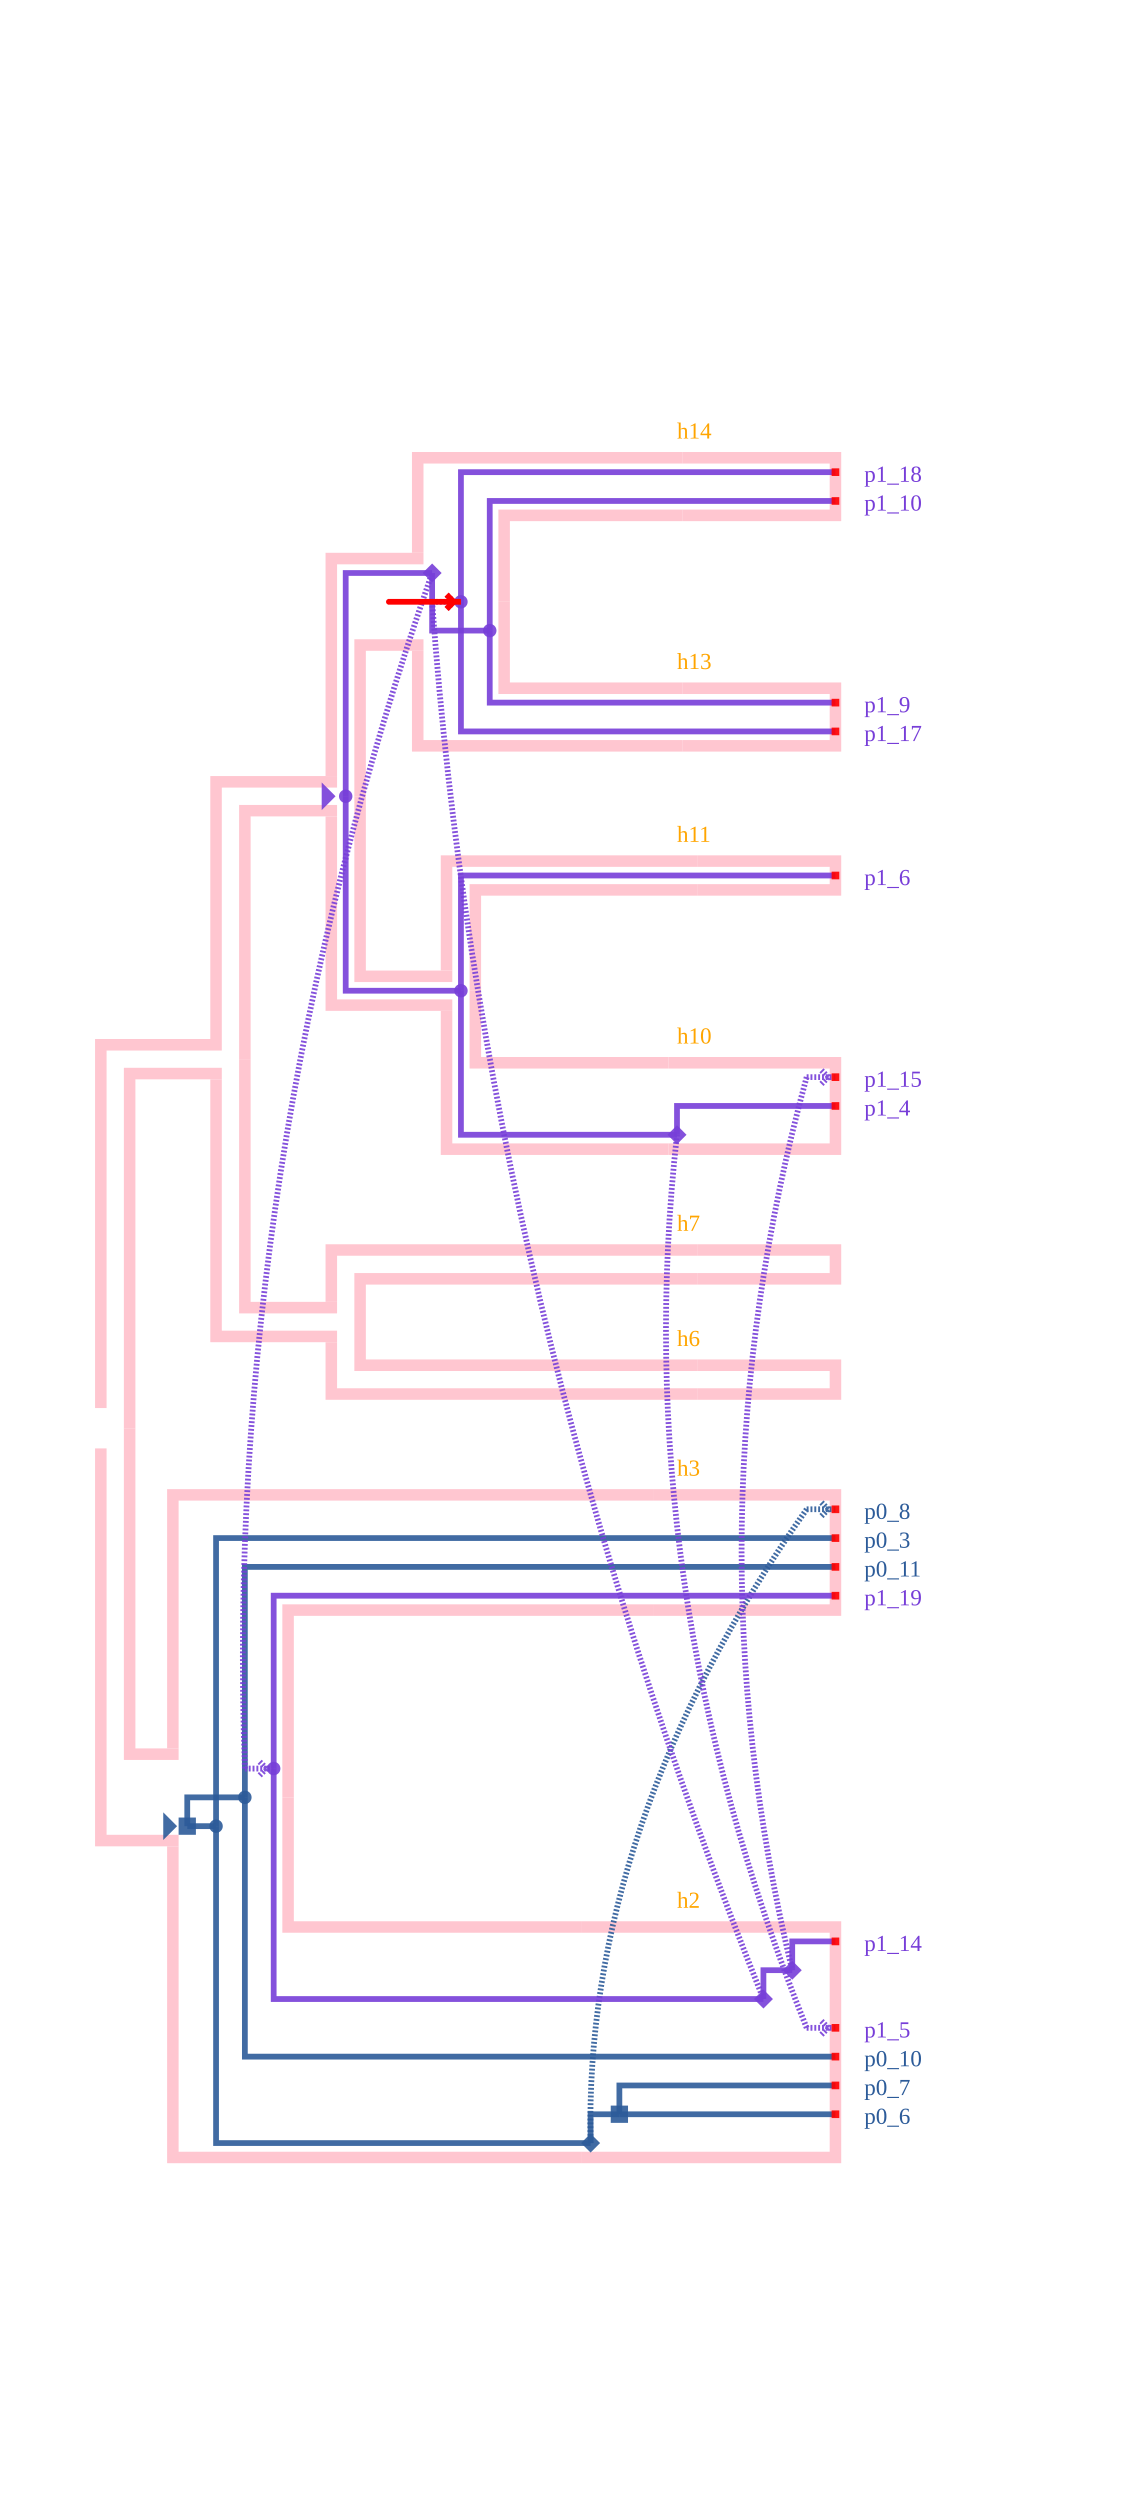
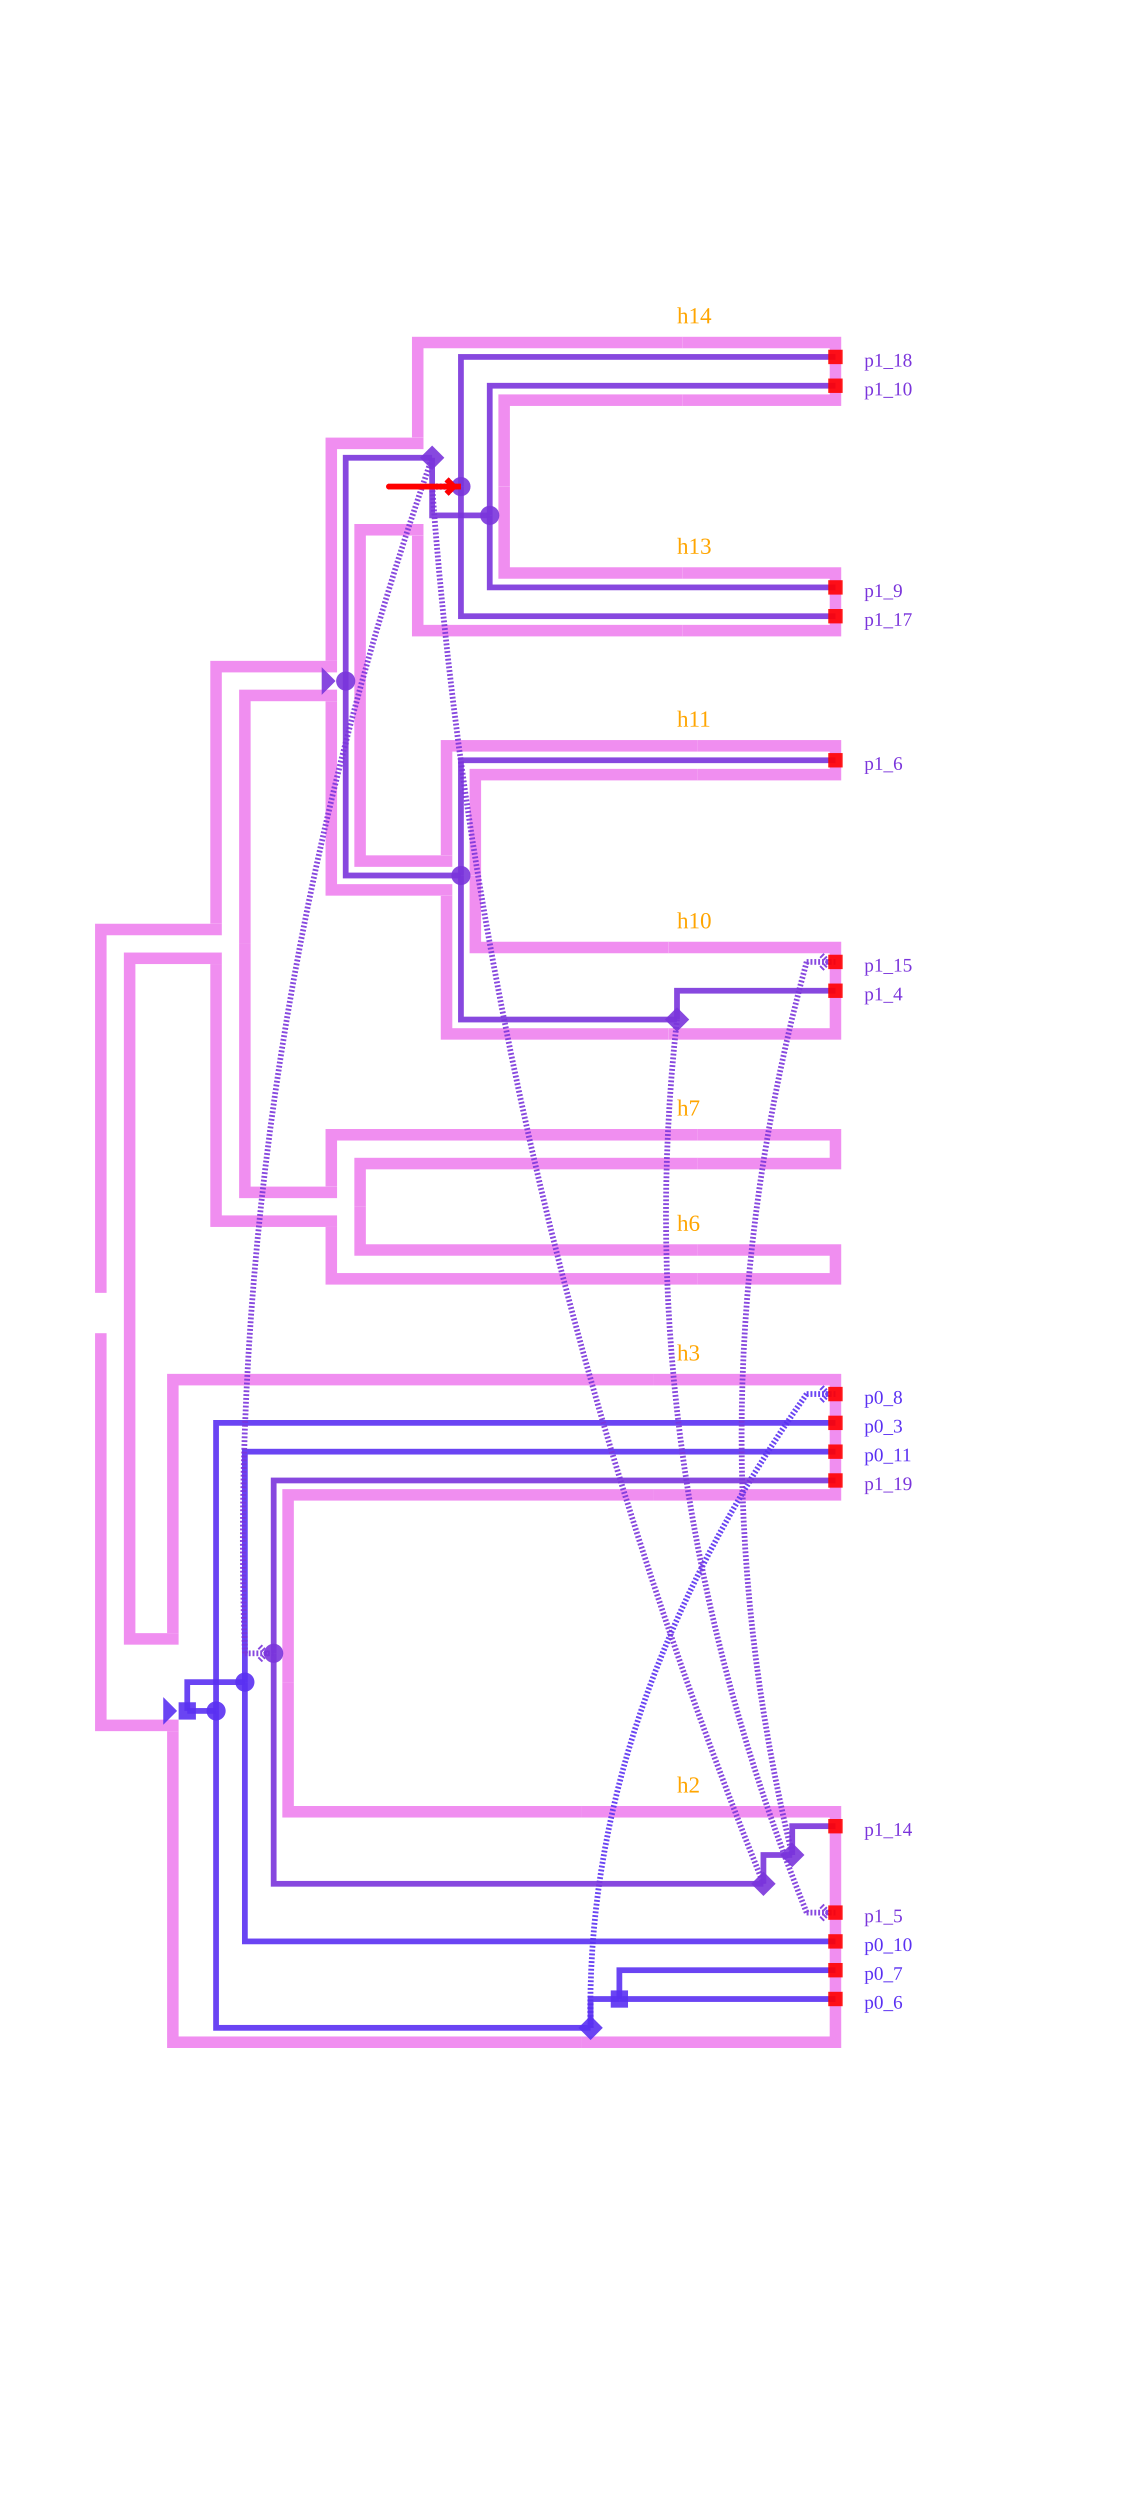
<svg xmlns="http://www.w3.org/2000/svg" height="945" viewBox="-60 52.5 595.75 1065" width="432.5">
  <style>
- .species { font: italic 12px; fill: orange; } .gene_0 { font: 10px; fill:rgb(44, 91, 153); }  .gene_1 { font: 10px; fill:rgb(119, 62, 216); } 
+ .species { font: italic ; font-size: 12px; fill: orange; } .gene_0 { font-size: 10px; fill:rgb(90, 48, 242); }  .gene_1 { font-size: 10px; fill:rgb(122, 52, 219); } 
</style>
-   <g transform="translate(  -60 997.5) rotate(-90 0 0 ) ">
-     <path d="M105,93 L105,52.5 L309.188,52.5 M150,93 L150,67.5 L319.688,67.5" fill="none" opacity="0.9" stroke="pink" stroke-width="6" />
-     <path d="M-60,303 L-60,90 L102,90 M60,303 L60,150 L127.5,150" fill="none" opacity="0.9" stroke="pink" stroke-width="6" />
-     <path d="M-60,303 L-60,435 L60,435 L60,303" fill="none" opacity="0.9" stroke="pink" stroke-width="6" />
+   <g transform="translate(  -60 937.5) rotate(-90 0 0 ) ">
+     <path d="M105,93 L105,52.5 L309.188,52.5 M150,93 L150,67.5 L319.688,67.5" fill="none" opacity="0.9" stroke="violet" stroke-width="6" />
+     <path d="M-60,303 L-60,90 L102,90 M60,303 L60,150 L127.5,150" fill="none" opacity="0.9" stroke="violet" stroke-width="6" />
+     <path d="M-60,303 L-60,435 L60,435 L60,303" fill="none" opacity="0.9" stroke="violet" stroke-width="6" />
    <text class="species" transform="rotate(90 0,367.5)" x="-15" y="297.5">
h2
</text>
-     <path d="M285,340.5 L285,90 L153,90 M225,340.5 L225,150 L127.5,150" fill="none" opacity="0.9" stroke="pink" stroke-width="6" />
-     <path d="M225,340.5 L225,435 L285,435 L285,340.5" fill="none" opacity="0.9" stroke="pink" stroke-width="6" />
+     <path d="M285,340.5 L285,90 L153,90 M225,340.5 L225,150 L127.5,150" fill="none" opacity="0.9" stroke="violet" stroke-width="6" />
+     <path d="M225,340.5 L225,435 L285,435 L285,340.5" fill="none" opacity="0.9" stroke="violet" stroke-width="6" />
    <text class="species" transform="rotate(90 255,367.5)" x="240" y="327.5">
h3
</text>
-     <path d="M519.375,115.5 L519.375,52.5 L330.188,52.5 M504.375,115.5 L504.375,67.5 L319.688,67.5" fill="none" opacity="0.9" stroke="pink" stroke-width="6" />
-     <path d="M367.5,175.5 L367.5,112.5 L501.375,112.5 M382.5,175.5 L382.5,127.5 L511.875,127.5" fill="none" opacity="0.9" stroke="pink" stroke-width="6" />
-     <path d="M337.5,363 L337.5,172.5 L364.5,172.5 M352.5,363 L352.5,187.5 L375,187.5" fill="none" opacity="0.9" stroke="pink" stroke-width="6" />
-     <path d="M337.5,363 L337.5,435 L352.5,435 L352.5,363" fill="none" opacity="0.9" stroke="pink" stroke-width="6" />
+     <path d="M519.375,115.5 L519.375,52.5 L330.188,52.5 M504.375,115.5 L504.375,67.5 L319.688,67.5" fill="none" opacity="0.9" stroke="violet" stroke-width="6" />
+     <path d="M367.5,175.5 L367.5,112.5 L501.375,112.5 M382.5,175.5 L382.5,127.5 L511.875,127.5" fill="none" opacity="0.9" stroke="violet" stroke-width="6" />
+     <path d="M337.5,363 L337.5,172.5 L364.5,172.5 M352.5,363 L352.5,187.5 L375,187.5" fill="none" opacity="0.9" stroke="violet" stroke-width="6" />
+     <path d="M337.5,363 L337.5,435 L352.5,435 L352.5,363" fill="none" opacity="0.9" stroke="violet" stroke-width="6" />
    <text class="species" transform="rotate(90 345,367.5)" x="330" y="350">
h6
</text>
-     <path d="M412.5,363 L412.5,172.5 L385.5,172.5 M397.5,363 L397.5,187.5 L375,187.5" fill="none" opacity="0.9" stroke="pink" stroke-width="6" />
-     <path d="M397.5,363 L397.5,435 L412.5,435 L412.5,363" fill="none" opacity="0.9" stroke="pink" stroke-width="6" />
+     <path d="M412.5,363 L412.5,172.5 L385.5,172.5 M397.5,363 L397.5,187.5 L375,187.5" fill="none" opacity="0.9" stroke="violet" stroke-width="6" />
+     <path d="M397.5,363 L397.5,435 L412.5,435 L412.5,363" fill="none" opacity="0.9" stroke="violet" stroke-width="6" />
    <text class="species" transform="rotate(90 405,367.5)" x="390" y="350">
h7
</text>
-     <path d="M656.25,175.5 L656.25,112.5 L522.375,112.5 M641.25,175.5 L641.25,127.5 L511.875,127.5" fill="none" opacity="0.9" stroke="pink" stroke-width="6" />
-     <path d="M540,235.5 L540,172.5 L638.25,172.5 M555,235.5 L555,187.5 L648.75,187.5" fill="none" opacity="0.9" stroke="pink" stroke-width="6" />
-     <path d="M465,348 L465,232.5 L537,232.5 M510,348 L510,247.5 L547.5,247.5" fill="none" opacity="0.9" stroke="pink" stroke-width="6" />
-     <path d="M465,348 L465,435 L510,435 L510,348" fill="none" opacity="0.9" stroke="pink" stroke-width="6" />
+     <path d="M656.25,175.5 L656.25,112.5 L522.375,112.5 M641.25,175.5 L641.25,127.5 L511.875,127.5" fill="none" opacity="0.9" stroke="violet" stroke-width="6" />
+     <path d="M540,235.5 L540,172.5 L638.25,172.5 M555,235.5 L555,187.5 L648.75,187.5" fill="none" opacity="0.9" stroke="violet" stroke-width="6" />
+     <path d="M465,348 L465,232.5 L537,232.5 M510,348 L510,247.5 L547.5,247.5" fill="none" opacity="0.9" stroke="violet" stroke-width="6" />
+     <path d="M465,348 L465,435 L510,435 L510,348" fill="none" opacity="0.9" stroke="violet" stroke-width="6" />
    <text class="species" transform="rotate(90 487.5,367.5)" x="472.5" y="335">
h10
</text>
-     <path d="M615,363 L615,232.5 L558,232.5 M600,363 L600,247.5 L547.5,247.5" fill="none" opacity="0.9" stroke="pink" stroke-width="6" />
-     <path d="M600,363 L600,435 L615,435 L615,363" fill="none" opacity="0.9" stroke="pink" stroke-width="6" />
+     <path d="M615,363 L615,232.5 L558,232.5 M600,363 L600,247.5 L547.5,247.5" fill="none" opacity="0.9" stroke="violet" stroke-width="6" />
+     <path d="M600,363 L600,435 L615,435 L615,363" fill="none" opacity="0.9" stroke="violet" stroke-width="6" />
    <text class="species" transform="rotate(90 607.5,367.5)" x="592.5" y="350">
h11
</text>
-     <path d="M772.5,220.5 L772.5,172.5 L659.25,172.5 M727.5,220.5 L727.5,187.5 L648.75,187.5" fill="none" opacity="0.9" stroke="pink" stroke-width="6" />
-     <path d="M675,355.5 L675,217.5 L724.5,217.5 M705,355.5 L705,262.5 L750,262.5" fill="none" opacity="0.9" stroke="pink" stroke-width="6" />
-     <path d="M675,355.5 L675,435 L705,435 L705,355.5" fill="none" opacity="0.9" stroke="pink" stroke-width="6" />
+     <path d="M772.5,220.5 L772.5,172.5 L659.25,172.5 M727.5,220.5 L727.5,187.5 L648.75,187.5" fill="none" opacity="0.9" stroke="violet" stroke-width="6" />
+     <path d="M675,355.5 L675,217.5 L724.5,217.5 M705,355.5 L705,262.5 L750,262.5" fill="none" opacity="0.9" stroke="violet" stroke-width="6" />
+     <path d="M675,355.5 L675,435 L705,435 L705,355.5" fill="none" opacity="0.9" stroke="violet" stroke-width="6" />
    <text class="species" transform="rotate(90 690,367.5)" x="675" y="342.5">
h13
</text>
-     <path d="M825,355.5 L825,217.5 L775.5,217.5 M795,355.5 L795,262.5 L750,262.5" fill="none" opacity="0.9" stroke="pink" stroke-width="6" />
-     <path d="M795,355.5 L795,435 L825,435 L825,355.5" fill="none" opacity="0.9" stroke="pink" stroke-width="6" />
+     <path d="M825,355.5 L825,217.5 L775.5,217.5 M795,355.5 L795,262.5 L750,262.5" fill="none" opacity="0.9" stroke="violet" stroke-width="6" />
+     <path d="M795,355.5 L795,435 L825,435 L825,355.5" fill="none" opacity="0.9" stroke="violet" stroke-width="6" />
    <text class="species" transform="rotate(90 810,367.5)" x="795" y="342.5">
h14
</text>
-     <path d="M112.5,91.5 l-6,-6 l12,0 z" fill="rgb(44, 91, 153)" opacity="0.9" stroke="rgb(44, 91, 153)" stroke-width="1" />
-     <path d="M109.5,94.5 l0,6 l6,0 l0,-6 z" fill="rgb(44, 91, 153)" opacity="0.9" stroke="rgb(44, 91, 153)" stroke-width="3" />
-     <path d="M112.5,112.5 L112.5,97.5 L112.5,97.5" fill="none" opacity="0.9" stroke="rgb(44, 91, 153)" stroke-width="3" />
-     <circle cx="112.5" cy="112.5" fill="rgb(44, 91, 153)" opacity="0.9" r="3" stroke="rgb(44, 91, 153)" stroke-width="1" />
-     <path d="M-52.5,307.5 L-52.5,112.5 L112.5,112.5" fill="none" opacity="0.9" stroke="rgb(44, 91, 153)" stroke-width="3" />
-     <path d="M-54.5,305.5 l0,4 l4,0 l0,-4 z" fill="rgb(44, 91, 153)" opacity="0.9" stroke="rgb(44, 91, 153)" stroke-width="3" transform="rotate(45 -52.5 307.5)" />
-     <path d="M277.5 435 L 277.5 420M277.5 431.25L 273.75 427.5M277.5 431.25L 281.25 427.5M277.5 420 Q 112.5 303.75 -52.5 307.5" fill="none" opacity="0.9" stroke="rgb(44, 91, 153)" stroke-dasharray="1, 1" stroke-width="3" />
-     <path d="M277,434.5 l0,1 l1,0 l0,-1 z" fill="red" opacity="0.9" stroke="red" stroke-width="3" />
+     <path d="M112.5,91.5 l-6,-6 l12,0 z" fill="rgb(90, 48, 242)" opacity="0.9" stroke="rgb(90, 48, 242)" stroke-width="1" />
+     <path d="M109.5,94.5 l0,6 l6,0 l0,-6 z" fill="rgb(90, 48, 242)" opacity="0.9" stroke="rgb(90, 48, 242)" stroke-width="3" />
+     <path d="M112.5,112.5 L112.5,97.5 L112.5,97.5" fill="none" opacity="0.9" stroke="rgb(90, 48, 242)" stroke-width="3" />
+     <circle cx="112.5" cy="112.5" fill="rgb(90, 48, 242)" opacity="0.9" r="4.5" stroke="rgb(90, 48, 242)" stroke-width="1" />
+     <path d="M-52.5,307.5 L-52.5,112.5 L112.5,112.5" fill="none" opacity="0.9" stroke="rgb(90, 48, 242)" stroke-width="3" />
+     <path d="M-55.5,304.5 l0,6 l6,0 l0,-6 z" fill="rgb(90, 48, 242)" opacity="0.9" stroke="rgb(90, 48, 242)" stroke-width="3" transform="rotate(45 -52.5 307.5)" />
+     <path d="M277.5 435 L 277.5 420M277.5 431.25L 273.75 427.5M277.5 431.25L 281.25 427.5M277.5 420 Q 112.5 303.75 -52.5 307.5" fill="none" opacity="0.9" stroke="rgb(90, 48, 242)" stroke-dasharray="1, 1" stroke-width="3" />
+     <path d="M275.25,432.75 l0,4.5 l4.5,0 l0,-4.5 z" fill="red" opacity="0.9" stroke="red" stroke-width="3" />
    <text class="gene_0" transform="rotate(90 272.5,450)" x="272.5" y="450">
p0_8
</text>
-     <path d="M-37.5,322.5 L-37.5,307.5 L-52.5,307.5" fill="none" opacity="0.9" stroke="rgb(44, 91, 153)" stroke-width="3" />
-     <path d="M-40.5,319.5 l0,6 l6,0 l0,-6 z" fill="rgb(44, 91, 153)" opacity="0.9" stroke="rgb(44, 91, 153)" stroke-width="3" />
-     <path d="M-37.5,435 L-37.5,322.5 L-37.5,322.5" fill="none" opacity="0.9" stroke="rgb(44, 91, 153)" stroke-width="3" />
-     <path d="M-38,434.5 l0,1 l1,0 l0,-1 z" fill="red" opacity="0.9" stroke="red" stroke-width="3" />
+     <path d="M-37.5,322.5 L-37.5,307.5 L-52.5,307.5" fill="none" opacity="0.9" stroke="rgb(90, 48, 242)" stroke-width="3" />
+     <path d="M-40.5,319.5 l0,6 l6,0 l0,-6 z" fill="rgb(90, 48, 242)" opacity="0.9" stroke="rgb(90, 48, 242)" stroke-width="3" />
+     <path d="M-37.5,435 L-37.5,322.5 L-37.5,322.5" fill="none" opacity="0.9" stroke="rgb(90, 48, 242)" stroke-width="3" />
+     <path d="M-39.75,432.75 l0,4.5 l4.5,0 l0,-4.5 z" fill="red" opacity="0.9" stroke="red" stroke-width="3" />
    <text class="gene_0" transform="rotate(90 -42.5,450)" x="-42.5" y="450">
p0_6
</text>
-     <path d="M-22.5,435 L-22.5,322.5 L-37.5,322.5" fill="none" opacity="0.9" stroke="rgb(44, 91, 153)" stroke-width="3" />
-     <path d="M-23,434.5 l0,1 l1,0 l0,-1 z" fill="red" opacity="0.9" stroke="red" stroke-width="3" />
+     <path d="M-22.5,435 L-22.5,322.5 L-37.5,322.5" fill="none" opacity="0.9" stroke="rgb(90, 48, 242)" stroke-width="3" />
+     <path d="M-24.75,432.75 l0,4.5 l4.5,0 l0,-4.5 z" fill="red" opacity="0.9" stroke="red" stroke-width="3" />
    <text class="gene_0" transform="rotate(90 -27.5,450)" x="-27.5" y="450">
p0_7
</text>
-     <path d="M262.5,435 L262.5,112.5 L112.5,112.5" fill="none" opacity="0.9" stroke="rgb(44, 91, 153)" stroke-width="3" />
-     <path d="M262,434.5 l0,1 l1,0 l0,-1 z" fill="red" opacity="0.9" stroke="red" stroke-width="3" />
+     <path d="M262.5,435 L262.5,112.5 L112.5,112.5" fill="none" opacity="0.9" stroke="rgb(90, 48, 242)" stroke-width="3" />
+     <path d="M260.25,432.75 l0,4.5 l4.5,0 l0,-4.5 z" fill="red" opacity="0.9" stroke="red" stroke-width="3" />
    <text class="gene_0" transform="rotate(90 257.5,450)" x="257.5" y="450">
p0_3
</text>
-     <path d="M127.5,127.5 L127.5,97.5 L112.5,97.5" fill="none" opacity="0.9" stroke="rgb(44, 91, 153)" stroke-width="3" />
-     <circle cx="127.5" cy="127.5" fill="rgb(44, 91, 153)" opacity="0.9" r="3" stroke="rgb(44, 91, 153)" stroke-width="1" />
-     <path d="M-7.5,435 L-7.5,127.5 L127.5,127.5" fill="none" opacity="0.9" stroke="rgb(44, 91, 153)" stroke-width="3" />
-     <path d="M-8,434.5 l0,1 l1,0 l0,-1 z" fill="red" opacity="0.9" stroke="red" stroke-width="3" />
+     <path d="M127.5,127.5 L127.5,97.5 L112.5,97.5" fill="none" opacity="0.9" stroke="rgb(90, 48, 242)" stroke-width="3" />
+     <circle cx="127.5" cy="127.5" fill="rgb(90, 48, 242)" opacity="0.9" r="4.5" stroke="rgb(90, 48, 242)" stroke-width="1" />
+     <path d="M-7.5,435 L-7.5,127.5 L127.5,127.5" fill="none" opacity="0.9" stroke="rgb(90, 48, 242)" stroke-width="3" />
+     <path d="M-9.75,432.75 l0,4.5 l4.5,0 l0,-4.5 z" fill="red" opacity="0.9" stroke="red" stroke-width="3" />
    <text class="gene_0" transform="rotate(90 -12.5,450)" x="-12.5" y="450">
p0_10
</text>
-     <path d="M247.5,435 L247.5,127.5 L127.5,127.5" fill="none" opacity="0.9" stroke="rgb(44, 91, 153)" stroke-width="3" />
-     <path d="M247,434.5 l0,1 l1,0 l0,-1 z" fill="red" opacity="0.9" stroke="red" stroke-width="3" />
+     <path d="M247.5,435 L247.5,127.5 L127.5,127.5" fill="none" opacity="0.9" stroke="rgb(90, 48, 242)" stroke-width="3" />
+     <path d="M245.25,432.75 l0,4.5 l4.5,0 l0,-4.5 z" fill="red" opacity="0.9" stroke="red" stroke-width="3" />
    <text class="gene_0" transform="rotate(90 242.5,450)" x="242.5" y="450">
p0_11
</text>
-     <path d="M648.75,174 l-6,-6 l12,0 z" fill="rgb(119, 62, 216)" opacity="0.9" stroke="rgb(119, 62, 216)" stroke-width="1" />
-     <circle cx="648.75" cy="180" fill="rgb(119, 62, 216)" opacity="0.9" r="3" stroke="rgb(119, 62, 216)" stroke-width="1" />
-     <path d="M547.5,240 L547.5,180 L648.75,180" fill="none" opacity="0.9" stroke="rgb(119, 62, 216)" stroke-width="3" />
-     <circle cx="547.5" cy="240" fill="rgb(119, 62, 216)" opacity="0.9" r="3" stroke="rgb(119, 62, 216)" stroke-width="1" />
-     <path d="M472.5,352.5 L472.5,240 L547.5,240" fill="none" opacity="0.9" stroke="rgb(119, 62, 216)" stroke-width="3" />
-     <path d="M470.5,350.5 l0,4 l4,0 l0,-4 z" fill="rgb(119, 62, 216)" opacity="0.9" stroke="rgb(119, 62, 216)" stroke-width="3" transform="rotate(45 472.5 352.5)" />
-     <path d="M7.5 435 L 7.5 420M7.5 431.25L 3.75 427.5M7.5 431.25L 11.25 427.5M7.5 420 Q 240 326.25 472.5 352.5" fill="none" opacity="0.9" stroke="rgb(119, 62, 216)" stroke-dasharray="1, 1" stroke-width="3" />
-     <path d="M7,434.5 l0,1 l1,0 l0,-1 z" fill="red" opacity="0.9" stroke="red" stroke-width="3" />
+     <path d="M648.75,174 l-6,-6 l12,0 z" fill="rgb(122, 52, 219)" opacity="0.9" stroke="rgb(122, 52, 219)" stroke-width="1" />
+     <circle cx="648.75" cy="180" fill="rgb(122, 52, 219)" opacity="0.9" r="4.5" stroke="rgb(122, 52, 219)" stroke-width="1" />
+     <path d="M547.5,240 L547.5,180 L648.75,180" fill="none" opacity="0.9" stroke="rgb(122, 52, 219)" stroke-width="3" />
+     <circle cx="547.5" cy="240" fill="rgb(122, 52, 219)" opacity="0.9" r="4.5" stroke="rgb(122, 52, 219)" stroke-width="1" />
+     <path d="M472.5,352.5 L472.5,240 L547.5,240" fill="none" opacity="0.9" stroke="rgb(122, 52, 219)" stroke-width="3" />
+     <path d="M469.5,349.5 l0,6 l6,0 l0,-6 z" fill="rgb(122, 52, 219)" opacity="0.9" stroke="rgb(122, 52, 219)" stroke-width="3" transform="rotate(45 472.5 352.5)" />
+     <path d="M7.5 435 L 7.5 420M7.5 431.25L 3.75 427.5M7.5 431.25L 11.25 427.5M7.5 420 Q 240 326.25 472.5 352.5" fill="none" opacity="0.9" stroke="rgb(122, 52, 219)" stroke-dasharray="1, 1" stroke-width="3" />
+     <path d="M5.25,432.75 l0,4.5 l4.5,0 l0,-4.5 z" fill="red" opacity="0.9" stroke="red" stroke-width="3" />
    <text class="gene_1" transform="rotate(90 2.5,450)" x="2.5" y="450">
p1_5
</text>
-     <path d="M487.5,435 L487.5,352.5 L472.5,352.5" fill="none" opacity="0.9" stroke="rgb(119, 62, 216)" stroke-width="3" />
-     <path d="M487,434.5 l0,1 l1,0 l0,-1 z" fill="red" opacity="0.9" stroke="red" stroke-width="3" />
+     <path d="M487.5,435 L487.5,352.5 L472.5,352.5" fill="none" opacity="0.9" stroke="rgb(122, 52, 219)" stroke-width="3" />
+     <path d="M485.25,432.75 l0,4.5 l4.5,0 l0,-4.5 z" fill="red" opacity="0.9" stroke="red" stroke-width="3" />
    <text class="gene_1" transform="rotate(90 482.5,450)" x="482.5" y="450">
p1_4
</text>
-     <path d="M607.5,435 L607.5,240 L547.5,240" fill="none" opacity="0.9" stroke="rgb(119, 62, 216)" stroke-width="3" />
-     <path d="M607,434.5 l0,1 l1,0 l0,-1 z" fill="red" opacity="0.9" stroke="red" stroke-width="3" />
+     <path d="M607.5,435 L607.5,240 L547.5,240" fill="none" opacity="0.9" stroke="rgb(122, 52, 219)" stroke-width="3" />
+     <path d="M605.25,432.75 l0,4.5 l4.5,0 l0,-4.5 z" fill="red" opacity="0.9" stroke="red" stroke-width="3" />
    <text class="gene_1" transform="rotate(90 602.5,450)" x="602.5" y="450">
p1_6
</text>
-     <path d="M765,225 L765,180 L648.75,180" fill="none" opacity="0.9" stroke="rgb(119, 62, 216)" stroke-width="3" />
-     <path d="M763,223 l0,4 l4,0 l0,-4 z" fill="rgb(119, 62, 216)" opacity="0.9" stroke="rgb(119, 62, 216)" stroke-width="3" transform="rotate(45 765 225)" />
-     <path d="M142.5 142.5 L 142.5 127.5M142.5 138.75L 138.75 135M142.5 138.75L 146.25 135M142.5 127.5 Q 453.75 116.25 765 225" fill="none" opacity="0.9" stroke="rgb(119, 62, 216)" stroke-dasharray="1, 1" stroke-width="3" />
-     <circle cx="142.5" cy="142.5" fill="rgb(119, 62, 216)" opacity="0.9" r="3" stroke="rgb(119, 62, 216)" stroke-width="1" />
-     <path d="M22.5,397.5 L22.5,142.5 L142.5,142.5" fill="none" opacity="0.9" stroke="rgb(119, 62, 216)" stroke-width="3" />
-     <path d="M20.5,395.5 l0,4 l4,0 l0,-4 z" fill="rgb(119, 62, 216)" opacity="0.9" stroke="rgb(119, 62, 216)" stroke-width="3" transform="rotate(45 22.5 397.5)" />
-     <path d="M750 240 L 750 225M750 236.25L 746.25 232.5M750 236.25L 753.75 232.5M750 225 Q 386.25 251.25 22.5 397.5" fill="none" opacity="0.9" stroke="rgb(119, 62, 216)" stroke-dasharray="1, 1" stroke-width="3" />
-     <circle cx="750" cy="240" fill="rgb(119, 62, 216)" opacity="0.9" r="3" stroke="rgb(119, 62, 216)" stroke-width="1" />
-     <path d="M682.5,435 L682.5,240 L750,240" fill="none" opacity="0.9" stroke="rgb(119, 62, 216)" stroke-width="3" />
-     <path d="M682,434.5 l0,1 l1,0 l0,-1 z" fill="red" opacity="0.9" stroke="red" stroke-width="3" />
+     <path d="M765,225 L765,180 L648.75,180" fill="none" opacity="0.9" stroke="rgb(122, 52, 219)" stroke-width="3" />
+     <path d="M762,222 l0,6 l6,0 l0,-6 z" fill="rgb(122, 52, 219)" opacity="0.9" stroke="rgb(122, 52, 219)" stroke-width="3" transform="rotate(45 765 225)" />
+     <path d="M142.5 142.5 L 142.5 127.5M142.5 138.75L 138.75 135M142.5 138.75L 146.25 135M142.5 127.5 Q 453.75 116.25 765 225" fill="none" opacity="0.9" stroke="rgb(122, 52, 219)" stroke-dasharray="1, 1" stroke-width="3" />
+     <circle cx="142.5" cy="142.5" fill="rgb(122, 52, 219)" opacity="0.9" r="4.5" stroke="rgb(122, 52, 219)" stroke-width="1" />
+     <path d="M22.5,397.5 L22.5,142.5 L142.5,142.5" fill="none" opacity="0.9" stroke="rgb(122, 52, 219)" stroke-width="3" />
+     <path d="M19.5,394.5 l0,6 l6,0 l0,-6 z" fill="rgb(122, 52, 219)" opacity="0.9" stroke="rgb(122, 52, 219)" stroke-width="3" transform="rotate(45 22.5 397.5)" />
+     <path d="M750 240 L 750 225M750 236.25L 746.25 232.5M750 236.25L 753.75 232.5M750 225 Q 386.25 251.25 22.5 397.5" fill="none" opacity="0.9" stroke="rgb(122, 52, 219)" stroke-dasharray="1, 1" stroke-width="3" />
+     <circle cx="750" cy="240" fill="rgb(122, 52, 219)" opacity="0.9" r="4.5" stroke="rgb(122, 52, 219)" stroke-width="1" />
+     <path d="M682.5,435 L682.5,240 L750,240" fill="none" opacity="0.9" stroke="rgb(122, 52, 219)" stroke-width="3" />
+     <path d="M680.25,432.75 l0,4.5 l4.5,0 l0,-4.5 z" fill="red" opacity="0.9" stroke="red" stroke-width="3" />
    <text class="gene_1" transform="rotate(90 677.5,450)" x="677.5" y="450">
p1_17
</text>
-     <path d="M817.5,435 L817.5,240 L750,240" fill="none" opacity="0.9" stroke="rgb(119, 62, 216)" stroke-width="3" />
-     <path d="M817,434.5 l0,1 l1,0 l0,-1 z" fill="red" opacity="0.9" stroke="red" stroke-width="3" />
+     <path d="M817.5,435 L817.5,240 L750,240" fill="none" opacity="0.9" stroke="rgb(122, 52, 219)" stroke-width="3" />
+     <path d="M815.25,432.75 l0,4.5 l4.5,0 l0,-4.5 z" fill="red" opacity="0.9" stroke="red" stroke-width="3" />
    <text class="gene_1" transform="rotate(90 812.5,450)" x="812.5" y="450">
p1_18
</text>
-     <path d="M37.5,412.5 L37.5,397.5 L22.5,397.5" fill="none" opacity="0.9" stroke="rgb(119, 62, 216)" stroke-width="3" />
-     <path d="M35.5,410.5 l0,4 l4,0 l0,-4 z" fill="rgb(119, 62, 216)" opacity="0.9" stroke="rgb(119, 62, 216)" stroke-width="3" transform="rotate(45 37.5 412.5)" />
-     <path d="M502.5 435 L 502.5 420M502.5 431.25L 498.75 427.5M502.5 431.25L 506.25 427.5M502.5 420 Q 270 356.25 37.5 412.5" fill="none" opacity="0.9" stroke="rgb(119, 62, 216)" stroke-dasharray="1, 1" stroke-width="3" />
-     <path d="M502,434.5 l0,1 l1,0 l0,-1 z" fill="red" opacity="0.9" stroke="red" stroke-width="3" />
+     <path d="M37.5,412.5 L37.5,397.5 L22.5,397.5" fill="none" opacity="0.9" stroke="rgb(122, 52, 219)" stroke-width="3" />
+     <path d="M34.5,409.5 l0,6 l6,0 l0,-6 z" fill="rgb(122, 52, 219)" opacity="0.9" stroke="rgb(122, 52, 219)" stroke-width="3" transform="rotate(45 37.5 412.5)" />
+     <path d="M502.5 435 L 502.5 420M502.5 431.25L 498.75 427.5M502.5 431.25L 506.25 427.5M502.5 420 Q 270 356.25 37.5 412.5" fill="none" opacity="0.9" stroke="rgb(122, 52, 219)" stroke-dasharray="1, 1" stroke-width="3" />
+     <path d="M500.25,432.75 l0,4.5 l4.5,0 l0,-4.5 z" fill="red" opacity="0.9" stroke="red" stroke-width="3" />
    <text class="gene_1" transform="rotate(90 497.5,450)" x="497.5" y="450">
p1_15
</text>
-     <path d="M52.5,435 L52.5,412.5 L37.5,412.5" fill="none" opacity="0.9" stroke="rgb(119, 62, 216)" stroke-width="3" />
-     <path d="M52,434.5 l0,1 l1,0 l0,-1 z" fill="red" opacity="0.9" stroke="red" stroke-width="3" />
+     <path d="M52.5,435 L52.5,412.5 L37.5,412.5" fill="none" opacity="0.9" stroke="rgb(122, 52, 219)" stroke-width="3" />
+     <path d="M50.25,432.75 l0,4.5 l4.5,0 l0,-4.5 z" fill="red" opacity="0.9" stroke="red" stroke-width="3" />
    <text class="gene_1" transform="rotate(90 47.5,450)" x="47.5" y="450">
p1_14
</text>
-     <path d="M232.5,435 L232.5,142.5 L142.5,142.5" fill="none" opacity="0.9" stroke="rgb(119, 62, 216)" stroke-width="3" />
-     <path d="M232,434.5 l0,1 l1,0 l0,-1 z" fill="red" opacity="0.9" stroke="red" stroke-width="3" />
+     <path d="M232.5,435 L232.5,142.5 L142.5,142.5" fill="none" opacity="0.9" stroke="rgb(122, 52, 219)" stroke-width="3" />
+     <path d="M230.25,432.75 l0,4.5 l4.5,0 l0,-4.5 z" fill="red" opacity="0.9" stroke="red" stroke-width="3" />
    <text class="gene_1" transform="rotate(90 227.5,450)" x="227.5" y="450">
p1_19
</text>
-     <path d="M735,255 L735,225 L765,225" fill="none" opacity="0.9" stroke="rgb(119, 62, 216)" stroke-width="3" />
-     <circle cx="735" cy="255" fill="rgb(119, 62, 216)" opacity="0.9" r="3" stroke="rgb(119, 62, 216)" stroke-width="1" />
-     <path d="M697.5,435 L697.5,255 L735,255" fill="none" opacity="0.9" stroke="rgb(119, 62, 216)" stroke-width="3" />
-     <path d="M697,434.5 l0,1 l1,0 l0,-1 z" fill="red" opacity="0.9" stroke="red" stroke-width="3" />
+     <path d="M735,255 L735,225 L765,225" fill="none" opacity="0.9" stroke="rgb(122, 52, 219)" stroke-width="3" />
+     <circle cx="735" cy="255" fill="rgb(122, 52, 219)" opacity="0.9" r="4.5" stroke="rgb(122, 52, 219)" stroke-width="1" />
+     <path d="M697.5,435 L697.5,255 L735,255" fill="none" opacity="0.9" stroke="rgb(122, 52, 219)" stroke-width="3" />
+     <path d="M695.25,432.75 l0,4.5 l4.5,0 l0,-4.5 z" fill="red" opacity="0.9" stroke="red" stroke-width="3" />
    <text class="gene_1" transform="rotate(90 692.5,450)" x="692.5" y="450">
p1_9
</text>
-     <path d="M802.5,435 L802.5,255 L735,255" fill="none" opacity="0.9" stroke="rgb(119, 62, 216)" stroke-width="3" />
-     <path d="M802,434.5 l0,1 l1,0 l0,-1 z" fill="red" opacity="0.9" stroke="red" stroke-width="3" />
+     <path d="M802.5,435 L802.5,255 L735,255" fill="none" opacity="0.9" stroke="rgb(122, 52, 219)" stroke-width="3" />
+     <path d="M800.25,432.75 l0,4.5 l4.5,0 l0,-4.5 z" fill="red" opacity="0.9" stroke="red" stroke-width="3" />
    <text class="gene_1" transform="rotate(90 797.5,450)" x="797.5" y="450">
p1_10
</text>
    <path d="M750 240 L 750 225M750 236.25L 746.25 232.5M750 236.25L 753.75 232.5M750 225 Q 750 172.5 750 240" fill="none" opacity="1" stroke="red" stroke-width="3" />
  </g>
</svg>
